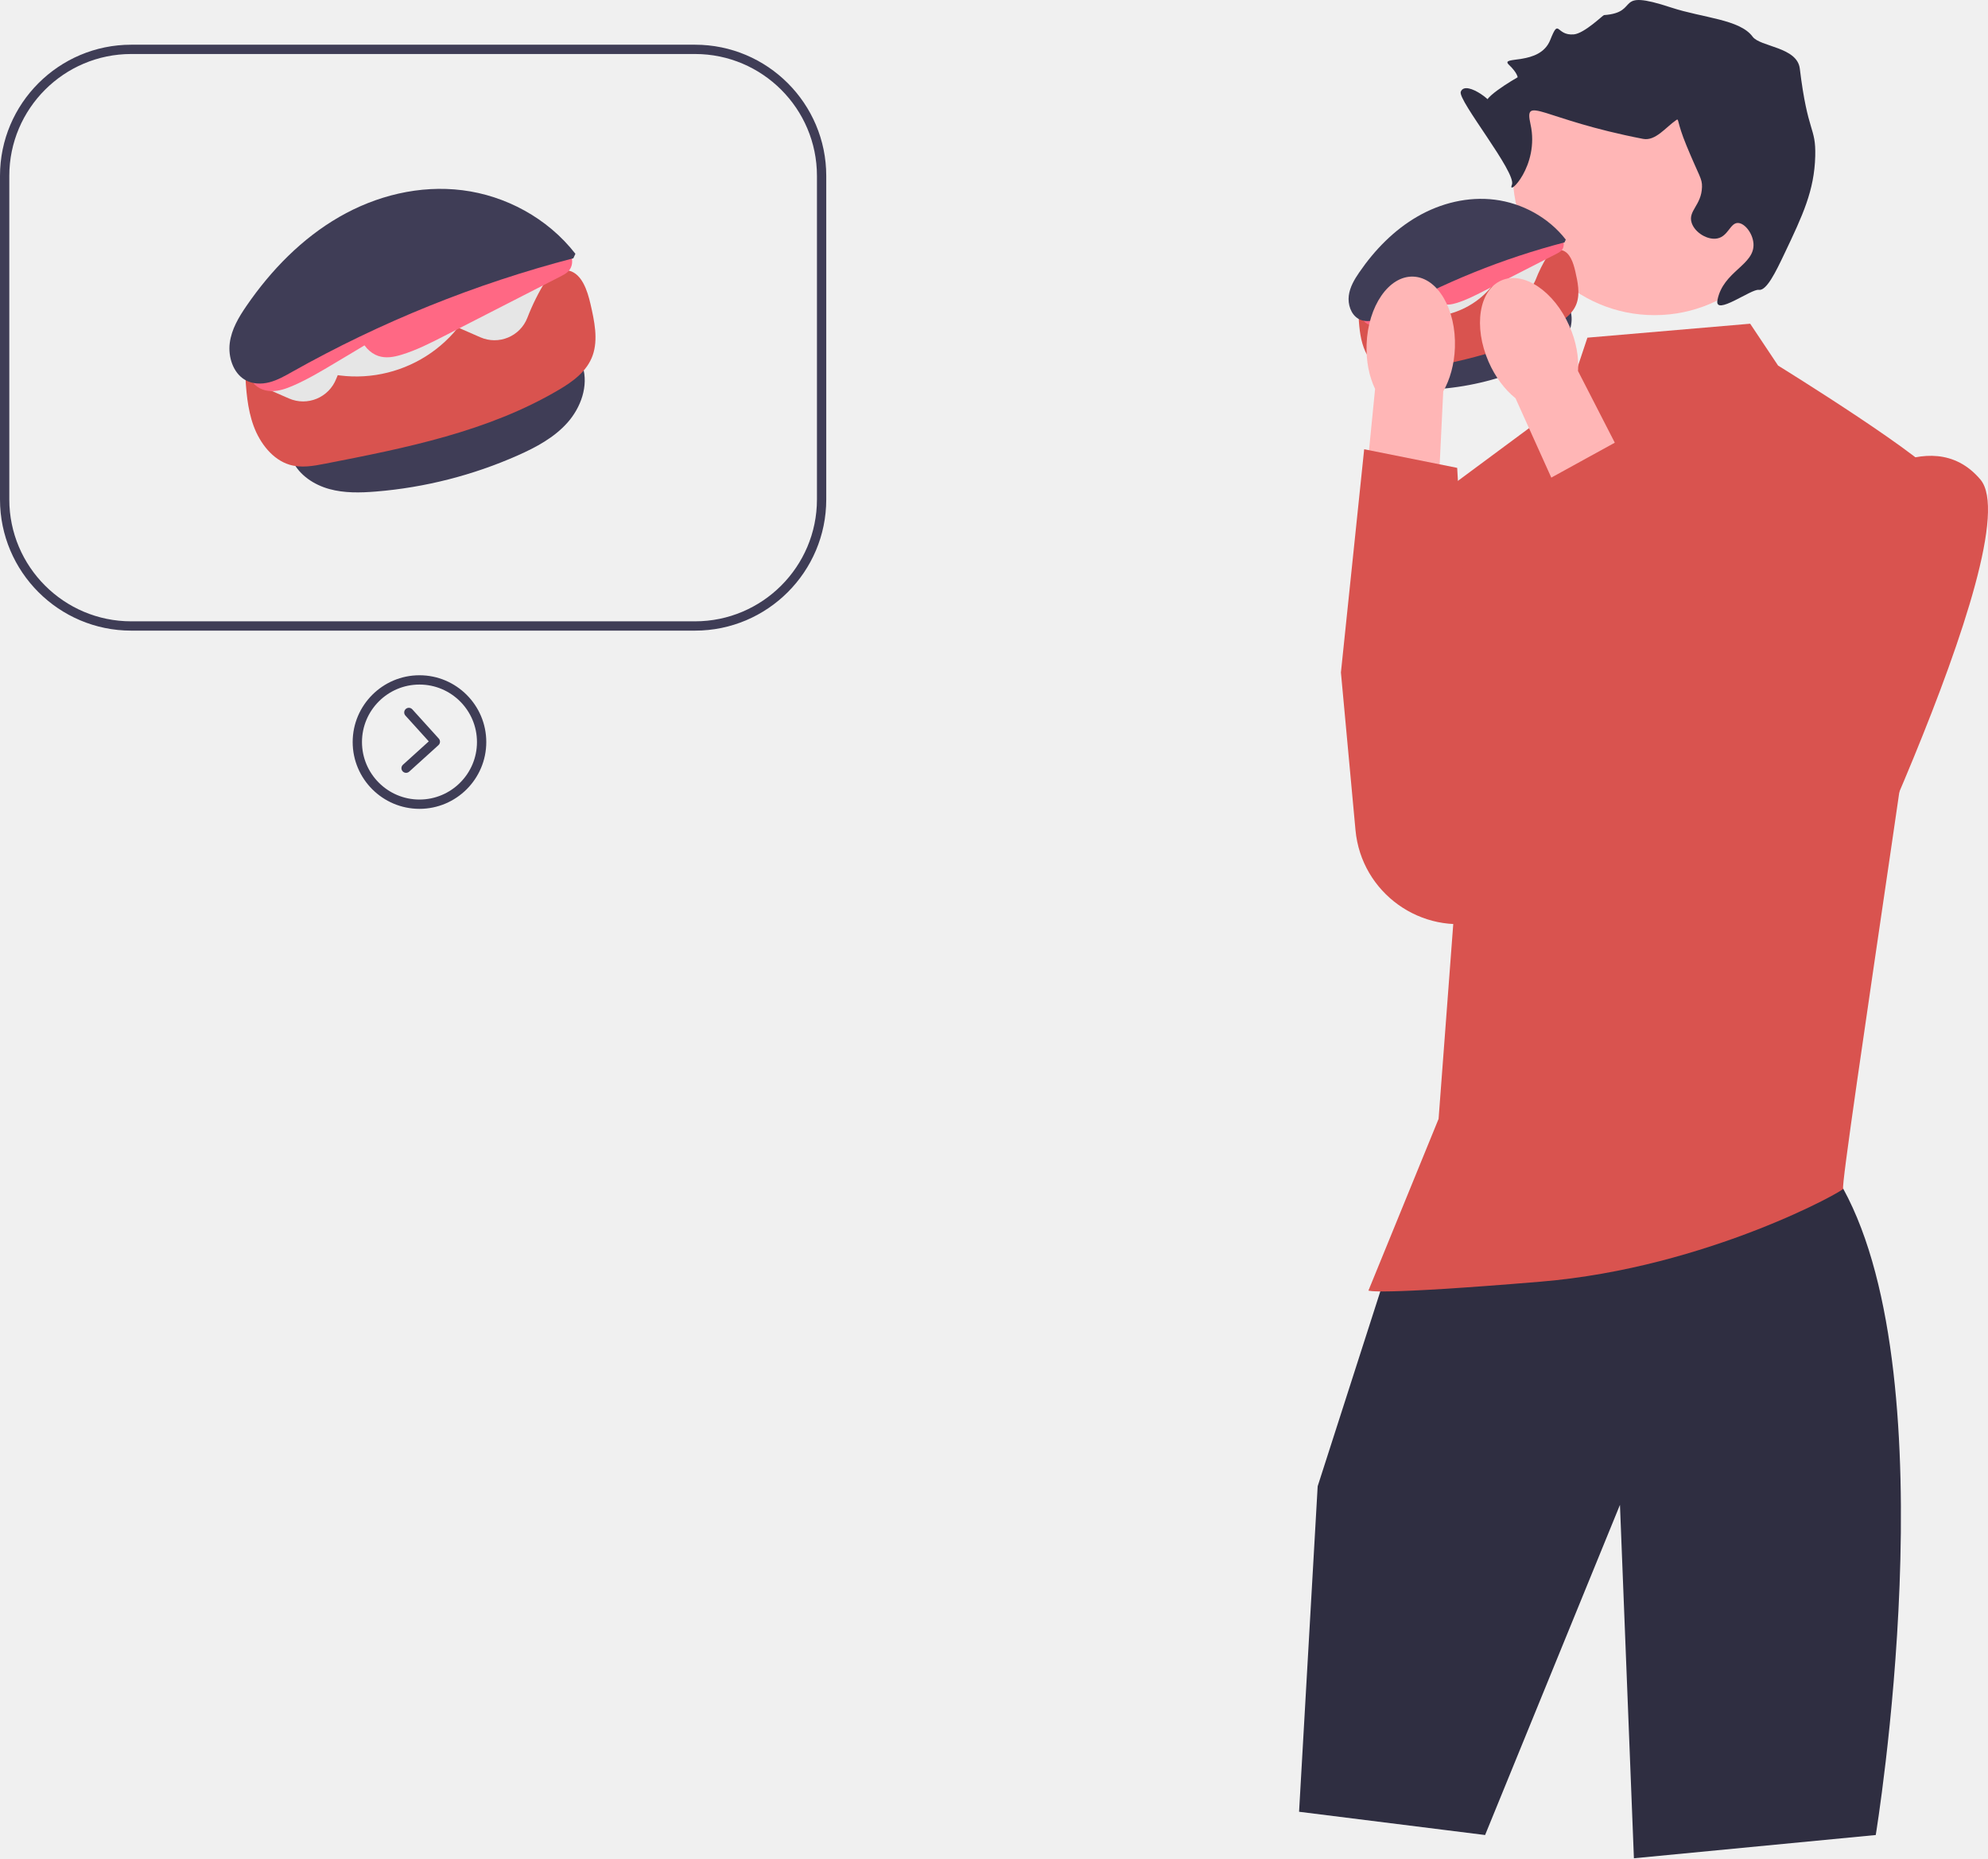
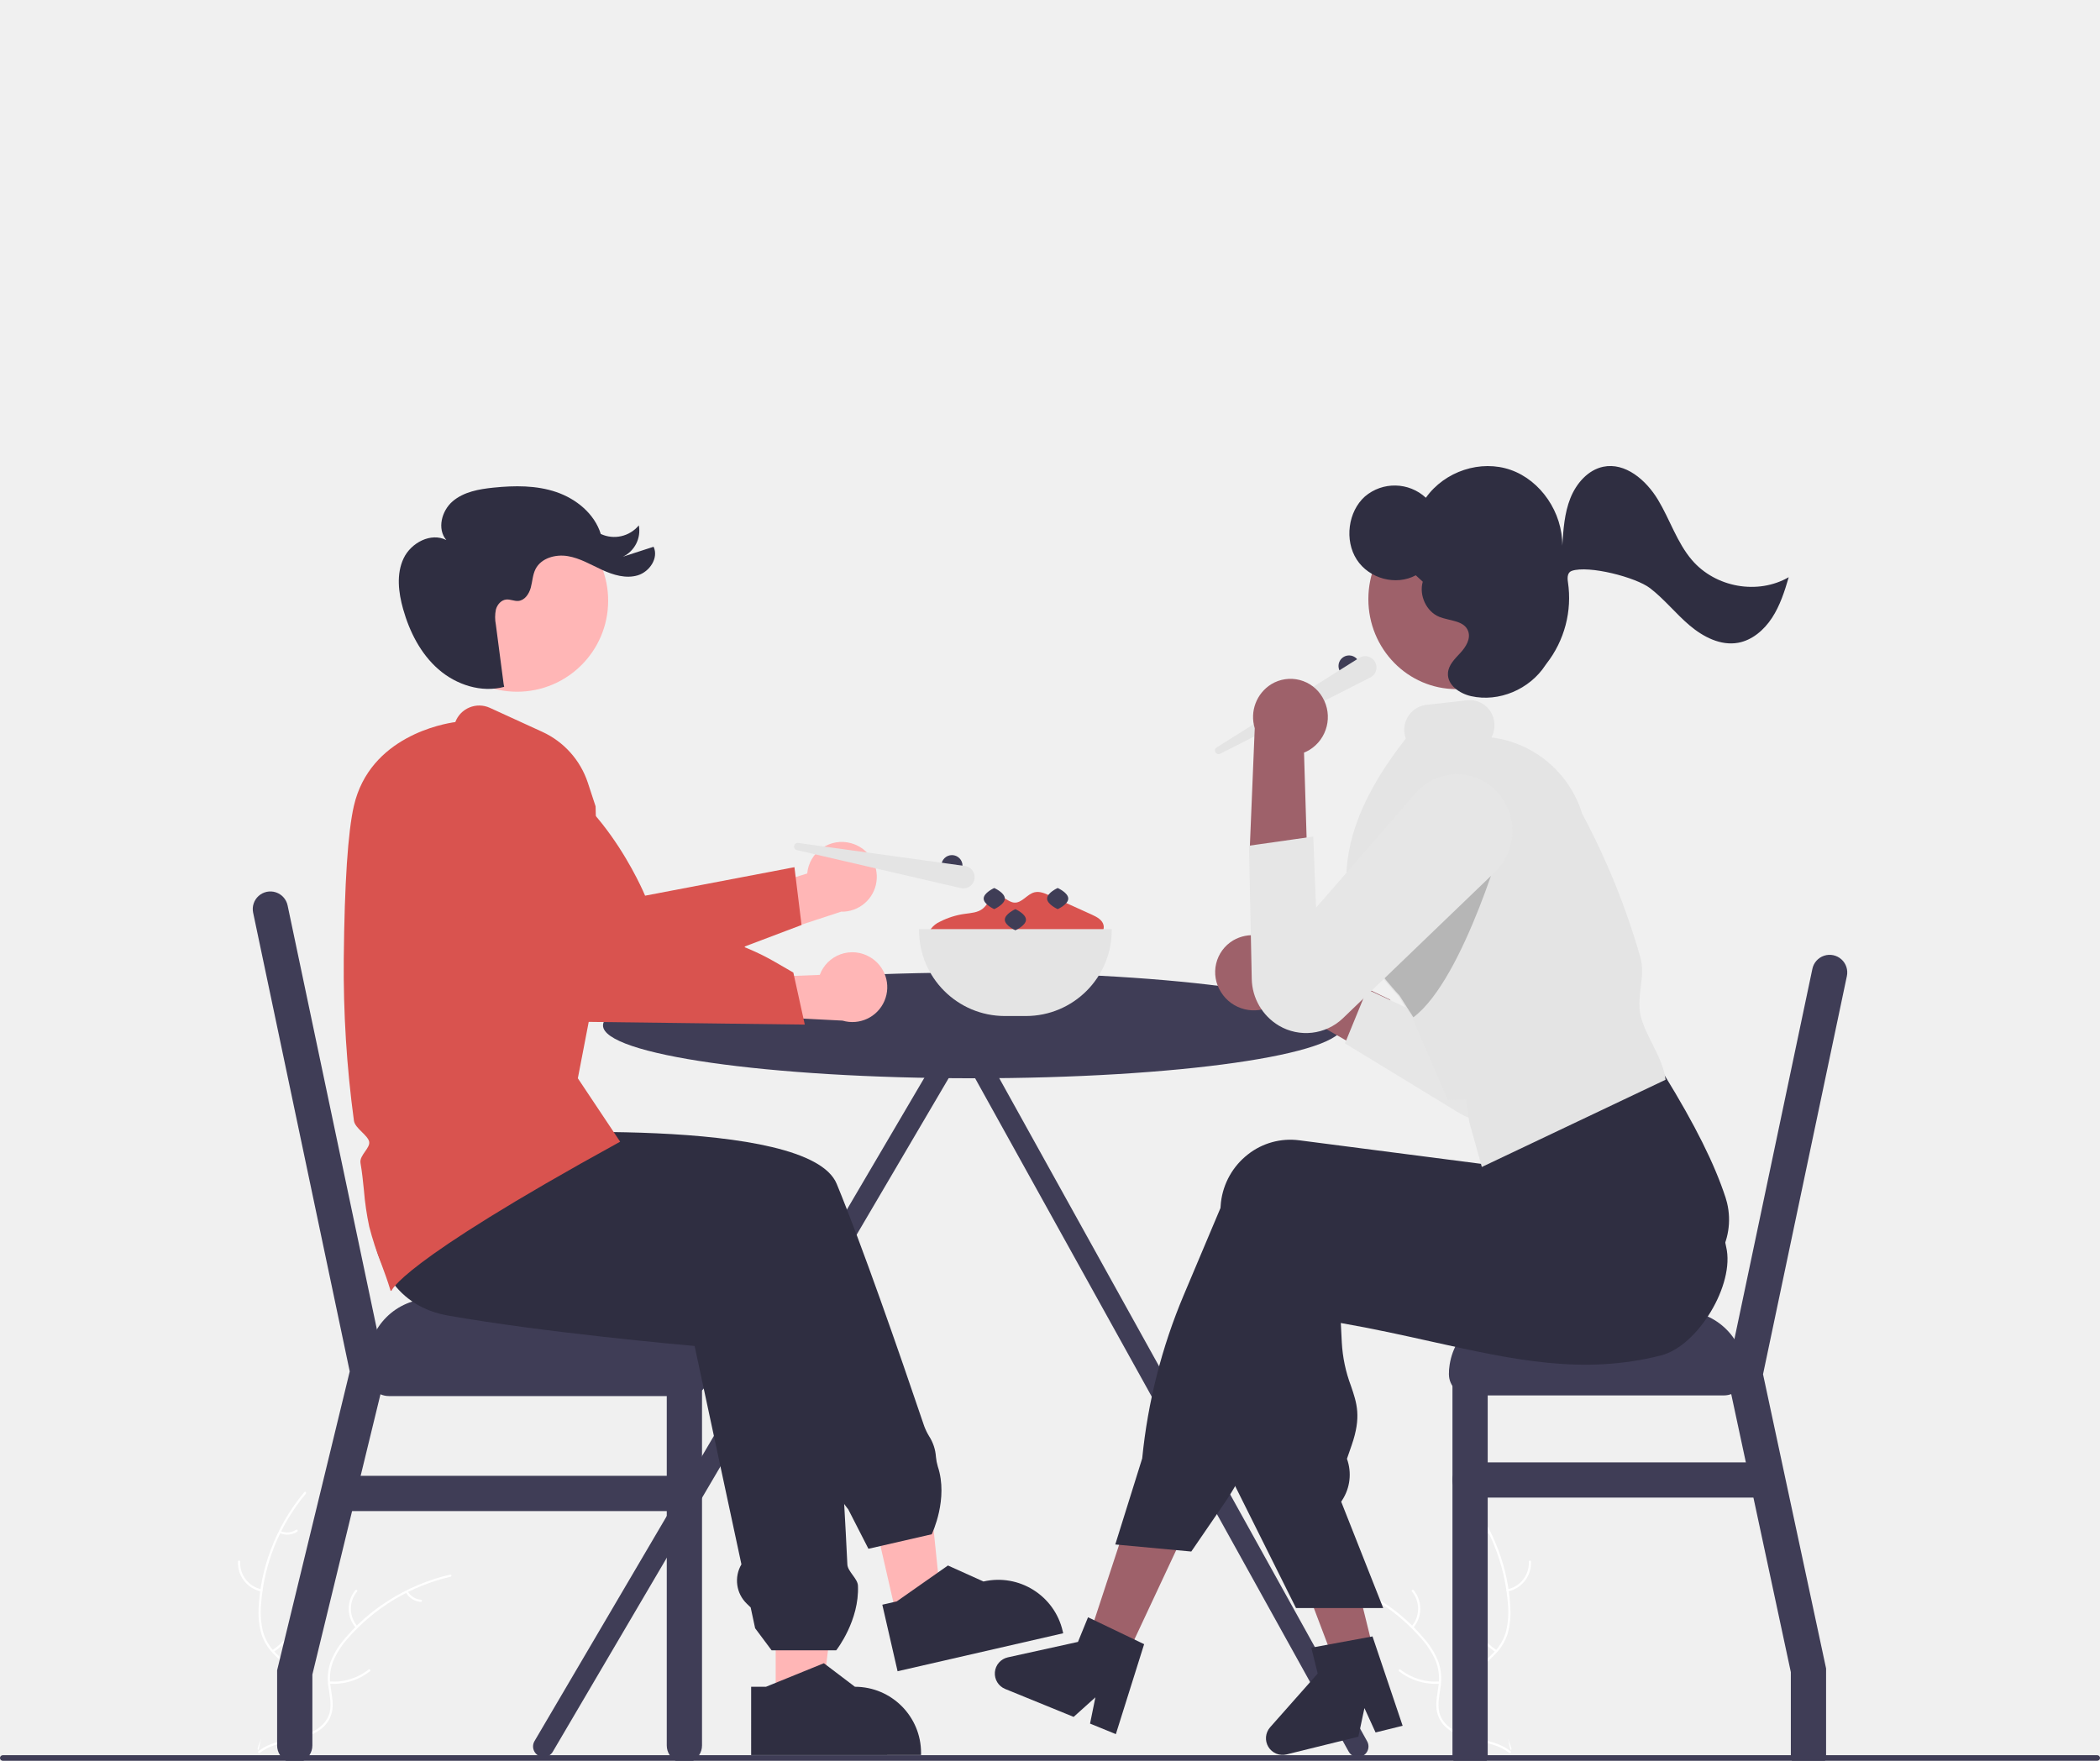
- <svg xmlns="http://www.w3.org/2000/svg" width="427.472" height="399.614" viewBox="0 0 427.472 399.614">
-   <path d="M149.456,135.614H28.211c-15.556,0-28.211-12.655-28.211-28.211V37.825C0,22.269,12.656,9.614,28.211,9.614h121.244c15.556,0,28.211,12.655,28.211,28.211V107.403c0,15.556-12.656,28.211-28.211,28.211ZM28.211,11.614C13.758,11.614,2,23.372,2,37.825V107.403c0,14.453,11.758,26.211,26.211,26.211h121.244c14.453,0,26.211-11.758,26.211-26.211V37.825c0-14.453-11.758-26.211-26.211-26.211H28.211Z" fill="#3f3d56" />
-   <g>
-     <path d="M90.198,173.939c-7.92,0-14.363-6.443-14.363-14.364,0-7.92,6.443-14.363,14.363-14.363,7.92,0,14.364,6.443,14.364,14.363,0,7.92-6.443,14.364-14.364,14.364Zm0-26.727c-6.817,0-12.363,5.546-12.363,12.363,0,6.817,5.546,12.364,12.363,12.364,6.817,0,12.364-5.546,12.364-12.364,0-6.817-5.546-12.363-12.364-12.363Z" fill="#3f3d56" />
-     <path d="M87.319,166.196c-.272,0-.544-.111-.741-.329-.371-.41-.34-1.042,.07-1.413l5.549-5.024-5.023-5.549c-.371-.409-.339-1.042,.07-1.412s1.042-.339,1.412,.07l5.694,6.29c.371,.409,.34,1.042-.07,1.412l-6.29,5.695c-.191,.173-.432,.259-.671,.259Z" fill="#3f3d56" />
-   </g>
-   <path d="M301.334,263.614l-18,56-4,70,40,5,29-71,3,76,52-5s16-97-7-139l-95,8Z" fill="#2f2e41" />
-   <path d="M341.334,72.614l35-3,6,9s34,21,35,25-22,152-21,152-29,17-65,20-37.083,1.917-37.083,1.917l15.083-36.917,3.5-46.5-3-88,27-20,4.5-13.5Z" fill="#d9534f" />
-   <g>
-     <circle cx="355.762" cy="37.289" r="30.482" fill="#ffb6b6" />
-     <path d="M378.149,62.335c1.679,.286,3.65-3.783,5.534-7.747,3.943-8.297,6.45-13.572,6.64-21.028,.163-6.355-1.603-4.687-3.32-18.814-.566-4.66-8.527-4.651-10.147-6.863-2.737-3.738-10.713-4.023-17.522-6.268-12.754-4.205-6.346,1.071-14.446,1.634-.205,.014-4.22,3.941-6.463,4.144-3.929,.356-3.091-3.778-5.091,1.222-2.258,5.646-10.997,3.295-8.873,5.319,1.803,1.719,1.873,2.681,1.873,2.681,0,0-9.601,5.477-6,6,2.141,.311-5.142-5.744-6.232-2.882-.695,1.825,12.055,17.415,11,20-1.104,2.704,6-4,4-13-1.431-6.441,2.232-1.118,24.202,3.132,2.673,.517,4.87-2.502,7.138-4.051,.625-.427,.035,.254,2.213,5.534,2.748,6.659,3.368,7.02,3.32,8.854-.104,3.97-3.085,5.139-2.213,7.747,.706,2.112,3.464,3.747,5.534,3.32,2.336-.482,2.736-3.372,4.427-3.32,1.448,.044,3.167,2.225,3.32,4.427,.323,4.638-6.544,5.914-7.747,12.174-.679,3.533,7.311-2.477,8.854-2.213Z" fill="#2f2e41" />
-   </g>
-   <g>
-     <path d="M298.524,79.534c.94,1.907,2.878,3.181,4.927,3.75s4.217,.514,6.336,.34c6.578-.54,13.064-2.193,19.098-4.867,2.485-1.102,4.953-2.42,6.751-4.458s2.827-4.933,2.043-7.535c-12.85,5.082-26.046,9.291-39.466,12.589" fill="#3f3d56" />
-     <path d="M292.088,67.389c.142,2.49,.295,5.03,1.16,7.388s2.584,4.544,4.838,5.225c1.586,.479,3.232,.173,4.812-.135,10.899-2.125,21.998-4.325,31.576-9.99,1.866-1.104,3.767-2.465,4.536-4.617,.769-2.155,.243-4.641-.289-6.956-.424-1.841-1.152-4.029-2.859-4.492-.989-.268-1.974,.17-2.878,.592-12.972,6.056-26.619,10.592-40.638,13.509" fill="#d9534f" />
-     <path d="M319.855,61.051l3.994,1.748c2.485,1.087,5.377-.113,6.355-2.642,.679-1.755,1.521-3.447,2.515-5.045-4.053,2.538-8.436,4.547-13.004,5.96" fill="#e6e6e6" />
-     <path d="M294.184,69.383l3.827,1.674c2.498,1.093,5.397-.117,6.39-2.657,.66-1.689,1.475-3.318,2.433-4.859-3.985,2.496-8.296,4.472-12.788,5.861" fill="#e6e6e6" />
-     <path d="M300.025,66.611h0c8.454,3.699,18.328,.25,22.645-7.907,.624-1.179,1.289-2.336,1.993-3.469-7.762,4.861-16.157,8.709-24.906,11.416" fill="#e6e6e6" />
-     <path d="M293.828,65.971c-.979,.369-1.332,1.716-.85,2.644s1.57,1.423,2.616,1.451,2.061-.334,3.02-.752c1.937-.845,3.757-1.932,5.572-3.016l14.808-8.847c.529-.316,1.105-.693,1.252-1.291,.212-.862-.654-1.687-1.538-1.771s-1.728,.34-2.506,.768c-5.104,2.806-9.872,6.269-15.262,8.478-2.36,.967-4.823,1.684-7.333,2.136" fill="#ff6884" />
-     <path d="M308.611,58.948c-1.022,.225-1.494,2.034-1.084,3.502s1.469,2.504,2.526,2.864,2.115,.154,3.121-.148c2.032-.61,3.967-1.6,5.895-2.588l15.74-8.061c.563-.288,1.177-.648,1.377-1.454,.288-1.161-.52-2.6-1.407-2.99s-1.778-.044-2.602,.327c-5.405,2.432-10.524,5.903-16.168,7.397-2.471,.654-5.025,.922-7.604,.798" fill="#ff6884" />
-     <path d="M336.408,52.13c-13.235,3.45-26.007,8.609-37.95,15.331-.986,.555-1.979,1.126-3.072,1.411s-2.316,.258-3.327-.34c-1.59-.941-2.273-3.098-2.033-4.961s1.216-3.489,2.245-4.99c3.338-4.87,7.522-9.137,12.526-12.023,5.004-2.886,10.857-4.339,16.647-3.611s11.477,3.737,15.241,8.581" fill="#3f3d56" />
-   </g>
-   <g>
-     <path d="M62.941,99.186c1.498,3.038,4.584,5.066,7.848,5.972s6.717,.819,10.093,.542c10.478-.86,20.809-3.493,30.421-7.753,3.959-1.755,7.889-3.854,10.753-7.101,2.865-3.247,4.503-7.857,3.254-12.003-20.469,8.095-41.487,14.8-62.863,20.053" fill="#3f3d56" />
-     <path d="M52.69,79.842c.226,3.965,.469,8.012,1.848,11.768s4.116,7.239,7.706,8.322c2.526,.762,5.148,.276,7.665-.215,17.36-3.385,35.04-6.889,50.296-15.913,2.973-1.758,6.001-3.926,7.225-7.354,1.225-3.432,.388-7.392-.461-11.079-.675-2.932-1.835-6.418-4.554-7.155-1.575-.427-3.144,.27-4.584,.942-20.663,9.646-42.4,16.872-64.73,21.518" fill="#d9534f" />
-     <path d="M96.919,69.746l6.362,2.784c3.958,1.732,8.565-.18,10.123-4.209,1.081-2.796,2.423-5.491,4.006-8.036-6.455,4.043-13.438,7.243-20.714,9.494" fill="#e6e6e6" />
-     <path d="M56.027,83.017l6.096,2.667c3.979,1.741,8.597-.186,10.178-4.232,1.052-2.691,2.35-5.286,3.876-7.739-6.348,3.976-13.214,7.123-20.369,9.336" fill="#e6e6e6" />
-     <path d="M65.331,78.602h0c13.466,5.892,29.194,.398,36.069-12.594,.994-1.878,2.053-3.721,3.175-5.526-12.363,7.743-25.736,13.873-39.672,18.183" fill="#e6e6e6" />
-     <path d="M55.461,77.584c-1.56,.587-2.122,2.733-1.354,4.212s2.501,2.266,4.167,2.312,3.283-.532,4.811-1.199c3.086-1.346,5.985-3.077,8.875-4.804l23.588-14.092c.843-.504,1.76-1.103,1.995-2.057,.338-1.373-1.042-2.687-2.45-2.821s-2.753,.542-3.992,1.223c-8.131,4.47-15.725,9.986-24.311,13.504-3.759,1.54-7.682,2.683-11.68,3.402" fill="#ff6884" />
-     <path d="M79.009,66.396c-1.628,.359-2.38,3.24-1.727,5.578s2.34,3.988,4.023,4.562,3.369,.246,4.972-.235c3.237-.972,6.319-2.549,9.391-4.122l25.071-12.84c.896-.459,1.875-1.032,2.193-2.316,.459-1.85-.828-4.141-2.241-4.762s-2.833-.07-4.144,.521c-8.609,3.874-16.764,9.402-25.753,11.783-3.936,1.042-8.003,1.469-12.112,1.27" fill="#ff6884" />
-     <path d="M123.285,55.537c-21.082,5.495-41.426,13.714-60.449,24.419-1.571,.884-3.153,1.793-4.893,2.248s-3.689,.411-5.299-.542c-2.532-1.498-3.62-4.934-3.239-7.902,.381-2.968,1.937-5.558,3.576-7.948,5.317-7.757,11.982-14.554,19.952-19.151s17.294-6.912,26.517-5.751,18.281,5.953,24.277,13.668" fill="#3f3d56" />
-   </g>
-   <g>
-     <path d="M337.505,70.201c1.442,3.309,2.018,6.67,1.806,9.579l15.733,30.656-14.807,7.06-14.365-31.858c-2.275-1.824-4.346-4.534-5.788-7.843-3.295-7.56-2.067-15.388,2.744-17.485,4.811-2.097,11.382,2.331,14.677,9.891v0Z" fill="#ffb6b6" />
-     <path d="M396.834,106.114s18-16,29-3-37,110-37,110l-25-6-31-104,20-11,20,53,24-39Z" fill="#d9534f" />
-   </g>
-   <path d="M293.852,74.065c-.13,3.608,.566,6.945,1.829,9.574l-3.406,34.289,16.363,1.144,1.694-34.906c1.449-2.531,2.383-5.811,2.512-9.418,.296-8.242-3.715-15.075-8.96-15.264-5.245-.189-9.736,6.34-10.033,14.581v0Z" fill="#ffb6b6" />
-   <path d="M318.833,198.114h0l-5.5-97.5-20-4-5,48,3.134,33.899c1.248,13.505,14.178,22.766,27.366,19.601Z" fill="#d9534f" />
+ <svg xmlns="http://www.w3.org/2000/svg" data-name="Layer 1" width="893.68" height="749.53" viewBox="0 0 893.68 749.53">
+   <path d="M734.918,816.384,567.506,514.546a4.503,4.503,0,0,0-2.234-3.608,4.451,4.451,0,0,0-2.418-.584c-.027-.002-.054-0-.082-.002-.027.002-.055-0-.082.002a4.442,4.442,0,0,0-4.633,4.048L380.625,816.384a4.5,4.5,0,1,0,7.794,4.5L562.652,524.348,727.125,820.884a4.5,4.5,0,1,0,7.794-4.5Z" transform="translate(-153.1599 -75.23499)" fill="#3f3d56" />
+   <polygon points="381.871 689.362 400.794 685.02 393.053 609.967 365.125 616.374 381.871 689.362" fill="#ffb6b6" />
+   <path d="M549.661,728.34l-26.929,6.178-8.61-16.827-.488-.597a26.776,26.776,0,0,1-6.015-16.579L485.236,641.308l-1.83-.87a11.022,11.022,0,0,1-4.523-15.936l-2.37-6.268-66.862.123-.067-.019-82.106-23.032,8.621-51.391L359.196,558.444c7.611-.494,137.98-8.498,150.024,20.718,10.725,26.018,26.18,70.467,37.257,103.174a25.533,25.533,0,0,0,2.051,4.225,18.443,18.443,0,0,1,2.937,8.865,21.594,21.594,0,0,0,.783,4.056c4.604,13.762-2.41,28.494-2.481,28.642Z" transform="translate(-153.1599 -75.23499)" fill="#2f2e41" />
+   <path d="M528.638,758.322l6.152-1.412,21.779-15.278,15.114,6.814.002-0a28.146,28.146,0,0,1,33.725,21.139l.204.891-70.478,16.17Z" transform="translate(-153.1599 -75.23499)" fill="#2f2e41" />
+   <path d="M249.245,760.007c1.924-20.941,14.19-41.907,33.864-49.334a96.89,96.89,0,0,0,2.14,66.487c3.322,8.17,7.868,16.911,5.26,25.336-1.622,5.242-5.871,9.35-10.683,11.988-4.812,2.638-10.204,3.994-15.528,5.325l-1.027.907C254.144,801.771,247.321,780.948,249.245,760.007Z" transform="translate(-153.1599 -75.23499)" fill="#f0f0f0" />
+   <path d="M283.319,711.061a82.814,82.814,0,0,0-19.081,47.245,35.663,35.663,0,0,0,.764,11.148,20.454,20.454,0,0,0,5.389,9.319c2.373,2.444,5.083,4.67,6.82,7.648a12.524,12.524,0,0,1,.94,10.199c-1.314,4.199-4.059,7.675-6.861,10.981-3.111,3.671-6.401,7.434-7.621,12.208-.148.578-1.036.315-.889-.262,2.121-8.305,9.959-13.235,13.53-20.768,1.666-3.515,2.283-7.554.5-11.15-1.56-3.145-4.352-5.443-6.776-7.897a21.826,21.826,0,0,1-5.609-8.915,32.969,32.969,0,0,1-1.19-11.077,80.345,80.345,0,0,1,5.081-24.592,84.283,84.283,0,0,1,14.368-24.761c.382-.456,1.015.222.635.675Z" transform="translate(-153.1599 -75.23499)" fill="#fff" />
+   <path d="M264.308,752.692a12.425,12.425,0,0,1-9.871-12.705.464.464,0,0,1,.927.017,11.505,11.505,0,0,0,9.206,11.8c.584.119.319,1.008-.262.889Z" transform="translate(-153.1599 -75.23499)" fill="#fff" />
+   <path d="M269.025,777.692a23.948,23.948,0,0,0,10.246-14.128c.15-.578,1.039-.315.889.262a24.909,24.909,0,0,1-10.692,14.68c-.504.321-.944-.495-.443-.814Z" transform="translate(-153.1599 -75.23499)" fill="#fff" />
+   <path d="M272.546,726.985a7.033,7.033,0,0,0,6.651-.552c.5-.327.94.489.443.814a7.881,7.881,0,0,1-7.356.627.479.479,0,0,1-.313-.576.466.466,0,0,1,.576-.313Z" transform="translate(-153.1599 -75.23499)" fill="#fff" />
+   <path d="M344.939,745.98c-.306.213-.612.427-.918.648a92.622,92.622,0,0,0-11.54,9.621c-.281.267-.562.542-.835.817A97.644,97.644,0,0,0,311.383,786.761a94.824,94.824,0,0,0-4.76,13.599c-1.711,6.418-3.056,13.512-6.681,18.833a16.267,16.267,0,0,1-1.216,1.604L264.458,821.898c-.079-.037-.158-.065-.238-.102l-1.366.107c.047-.244.101-.496.149-.74.027-.142.061-.284.088-.425.02-.095.041-.189.054-.276.007-.032.014-.063.021-.087.013-.086.034-.165.047-.244q.449-2.116.928-4.233c-0-.008-0-.008.007-.016a139.425,139.425,0,0,1,10.738-31.165c.147-.294.294-.596.457-.891a90.484,90.484,0,0,1,7.728-12.583,79.992,79.992,0,0,1,5.129-6.261,66.518,66.518,0,0,1,16.237-12.997c12.082-6.884,26.231-9.827,39.493-6.285C344.268,745.79,344.6,745.881,344.939,745.98Z" transform="translate(-153.1599 -75.23499)" fill="#f0f0f0" />
+   <path d="M344.876,746.418a82.814,82.814,0,0,0-43.679,26.235,35.663,35.663,0,0,0-6.102,9.361,20.454,20.454,0,0,0-1.308,10.685c.423,3.38,1.247,6.789.84,10.213a12.524,12.524,0,0,1-5.39,8.709c-3.577,2.561-7.862,3.684-12.09,4.637-4.694,1.058-9.587,2.082-13.434,5.159-.466.373-1.017-.372-.552-.745,6.694-5.353,15.92-4.572,23.306-8.436,3.447-1.803,6.371-4.656,7.112-8.602.648-3.45-.198-6.966-.656-10.385a21.826,21.826,0,0,1,.889-10.495,32.969,32.969,0,0,1,5.719-9.561A80.345,80.345,0,0,1,318.396,756.616,84.283,84.283,0,0,1,344.775,745.496c.58-.134.677.788.101.921Z" transform="translate(-153.1599 -75.23499)" fill="#fff" />
+   <path d="M304.632,768.211a12.425,12.425,0,0,1-.232-16.087c.381-.459,1.112.112.73.571a11.505,11.505,0,0,0,.246,14.964c.395.447-.352.996-.745.552Z" transform="translate(-153.1599 -75.23499)" fill="#fff" />
+   <path d="M293.347,791.012a23.948,23.948,0,0,0,16.687-5.112c.467-.371,1.019.374.552.745a24.909,24.909,0,0,1-17.375,5.284c-.596-.047-.456-.963.136-.917Z" transform="translate(-153.1599 -75.23499)" fill="#fff" />
+   <path d="M326.687,752.645a7.033,7.033,0,0,0,5.643,3.563c.596.039.456.956-.136.917a7.881,7.881,0,0,1-6.251-3.928.479.479,0,0,1,.096-.648.466.466,0,0,1,.648.096Z" transform="translate(-153.1599 -75.23499)" fill="#fff" />
+   <path d="M809.895,760.007c-1.924-20.941-14.19-41.907-33.864-49.334a96.89,96.89,0,0,1-2.14,66.487c-3.322,8.17-7.868,16.911-5.26,25.336,1.622,5.242,5.871,9.35,10.683,11.988,4.812,2.638,10.204,3.994,15.528,5.325l1.027.907C804.996,801.771,811.819,780.948,809.895,760.007Z" transform="translate(-153.1599 -75.23499)" fill="#f0f0f0" />
+   <path d="M775.821,711.061a82.814,82.814,0,0,1,19.081,47.245,35.663,35.663,0,0,1-.764,11.148,20.454,20.454,0,0,1-5.389,9.319c-2.373,2.444-5.083,4.67-6.82,7.648a12.524,12.524,0,0,0-.94,10.199c1.314,4.199,4.059,7.675,6.861,10.981,3.111,3.671,6.401,7.434,7.621,12.208.148.578,1.036.315.889-.262-2.121-8.305-9.959-13.235-13.53-20.768-1.666-3.515-2.283-7.554-.5-11.15,1.56-3.145,4.352-5.443,6.776-7.897a21.826,21.826,0,0,0,5.609-8.915,32.97,32.97,0,0,0,1.19-11.077,80.345,80.345,0,0,0-5.081-24.592,84.283,84.283,0,0,0-14.368-24.761c-.382-.456-1.015.222-.635.675Z" transform="translate(-153.1599 -75.23499)" fill="#fff" />
+   <path d="M794.832,752.692a12.425,12.425,0,0,0,9.871-12.705.464.464,0,0,0-.927.017,11.505,11.505,0,0,1-9.206,11.8c-.584.119-.319,1.008.262.889Z" transform="translate(-153.1599 -75.23499)" fill="#fff" />
+   <path d="M790.115,777.692a23.948,23.948,0,0,1-10.246-14.128c-.15-.578-1.039-.315-.889.262a24.909,24.909,0,0,0,10.692,14.68c.504.321.944-.495.443-.814Z" transform="translate(-153.1599 -75.23499)" fill="#fff" />
+   <path d="M786.594,726.985a7.033,7.033,0,0,1-6.651-.552c-.5-.327-.94.489-.443.814a7.881,7.881,0,0,0,7.356.627.479.479,0,0,0,.313-.576.466.466,0,0,0-.576-.313Z" transform="translate(-153.1599 -75.23499)" fill="#fff" />
+   <path d="M714.201,745.98c.306.213.612.427.918.648a92.622,92.622,0,0,1,11.54,9.621c.281.267.562.542.835.817A97.644,97.644,0,0,1,747.757,786.761a94.824,94.824,0,0,1,4.76,13.599c1.711,6.418,3.056,13.512,6.681,18.833a16.268,16.268,0,0,0,1.216,1.604l34.268,1.101c.079-.037.158-.065.238-.102l1.366.107c-.047-.244-.101-.496-.149-.74-.027-.142-.061-.284-.088-.425-.02-.095-.041-.189-.054-.276-.007-.032-.014-.063-.021-.087-.013-.086-.034-.165-.047-.244q-.449-2.116-.928-4.233c0-.008 0-.008-.007-.016a139.425,139.425,0,0,0-10.738-31.165c-.147-.294-.294-.596-.457-.891a90.484,90.484,0,0,0-7.728-12.583,79.992,79.992,0,0,0-5.129-6.261,66.519,66.519,0,0,0-16.237-12.997c-12.082-6.884-26.231-9.827-39.493-6.285C714.872,745.79,714.54,745.881,714.201,745.98Z" transform="translate(-153.1599 -75.23499)" fill="#f0f0f0" />
+   <path d="M714.264,746.418a82.814,82.814,0,0,1,43.679,26.235,35.663,35.663,0,0,1,6.102,9.361A20.454,20.454,0,0,1,765.353,792.698c-.423,3.38-1.247,6.789-.84,10.213a12.524,12.524,0,0,0,5.39,8.709c3.577,2.561,7.862,3.684,12.09,4.637,4.694,1.058,9.587,2.082,13.434,5.159.466.373,1.017-.372.552-.745-6.694-5.353-15.92-4.572-23.306-8.436-3.447-1.803-6.371-4.656-7.112-8.602-.648-3.45.198-6.966.656-10.385a21.826,21.826,0,0,0-.889-10.495,32.969,32.969,0,0,0-5.719-9.561A80.345,80.345,0,0,0,740.744,756.616,84.283,84.283,0,0,0,714.365,745.496c-.58-.134-.677.788-.101.921Z" transform="translate(-153.1599 -75.23499)" fill="#fff" />
+   <path d="M754.508,768.211a12.425,12.425,0,0,0,.232-16.087c-.381-.459-1.112.112-.73.571a11.505,11.505,0,0,1-.246,14.964c-.395.447.352.996.745.552Z" transform="translate(-153.1599 -75.23499)" fill="#fff" />
+   <path d="M765.793,791.012a23.948,23.948,0,0,1-16.687-5.112c-.467-.371-1.019.374-.552.745a24.909,24.909,0,0,0,17.375,5.284c.596-.047.456-.963-.136-.917Z" transform="translate(-153.1599 -75.23499)" fill="#fff" />
+   <path d="M732.453,752.645a7.033,7.033,0,0,1-5.643,3.563c-.596.039-.456.956.136.917a7.881,7.881,0,0,0,6.251-3.928.479.479,0,0,0-.096-.648.466.466,0,0,0-.648.096Z" transform="translate(-153.1599 -75.23499)" fill="#fff" />
+   <path d="M1046.84,823.575a1.193,1.193,0,0,1-1.19,1.19H154.35a1.19,1.19,0,1,1,0-2.38h891.3A1.193,1.193,0,0,1,1046.84,823.575Z" transform="translate(-153.1599 -75.23499)" fill="#3f3d56" />
+   <circle cx="574.112" cy="283.5" r="4.5" fill="#3f3d56" />
+   <path d="M670.923,393.397l60.667-38.114a4.796,4.796,0,1,1,4.725,8.336l-63.869,32.465a1.546,1.546,0,0,1-1.523-2.687Z" transform="translate(-153.1599 -75.23499)" fill="#e4e4e4" />
+   <path d="M549.212,475.467a4.202,4.202,0,0,1,.069-4.79,9.891,9.891,0,0,1,3.966-3.145,33.101,33.101,0,0,1,10.349-3.27c2.74-.389,5.731-.513,7.857-2.286,2.112-1.761,3.289-5.054,6.025-5.329,2.645-.266,4.679,2.629,7.331,2.809,3.269.222,5.41-3.605,8.591-4.39,2.13-.525,4.319.402,6.317,1.308l11.987,5.438,6.144,2.787c2.146.974,4.566,2.285,4.972,4.606.557,3.19-2.991,5.441-6.024,6.573a96.97,96.97,0,0,1-67.125.008" transform="translate(-153.1599 -75.23499)" fill="#d9534f" />
+   <ellipse cx="414.112" cy="436.5" rx="157.5" ry="22.5" fill="#3f3d56" />
+   <rect x="616.612" y="576" width="126" height="18" rx="9" fill="#3f3d56" />
+   <path d="M939.111,490.775l-35.67,169.45,9.29,43.37,17.54,81.85v36.79a.776.776,0,0,1-.01.15,6.935,6.935,0,0,1-.44,2.38H915.722a6.935,6.935,0,0,1-.44-2.38.775.775,0,0,1-.01-.15v-35.21l-15.92-74.29-3.22-15-6.23-29.07-1.8-8.42v-.01l1.78-8.44,1.37-6.51,33.18-157.59a7.5,7.5,0,1,1,14.68,3.08Z" transform="translate(-153.1599 -75.23499)" fill="#3f3d56" />
+   <path d="M786.272,660.235v162a.776.776,0,0,1-.01.15,6.935,6.935,0,0,1-.44,2.38H771.722a6.935,6.935,0,0,1-.44-2.38.775.775,0,0,1-.01-.15v-162a7.5,7.5,0,0,1,15,0Z" transform="translate(-153.1599 -75.23499)" fill="#3f3d56" />
+   <path d="M643.612,558h72a27,27,0,0,1,27,27v0a0,0,0,0,1,0,0h-126a0,0,0,0,1,0,0v0A27,27,0,0,1,643.612,558Z" fill="#3f3d56" />
+   <path d="M904.772,712.735h-126a7.5,7.5,0,0,1,0-15h126a7.5,7.5,0,0,1,0,15Z" transform="translate(-153.1599 -75.23499)" fill="#3f3d56" />
+   <rect x="309.681" y="648.78" width="145.091" height="20.727" rx="9" transform="translate(611.2922 1243.053) rotate(-180)" fill="#3f3d56" />
+   <path d="M317.372,659.265l-2.3,9.48-8.44,34.72-3.64,15-16.9,69.58v30.19a7.392,7.392,0,0,1-1.26,4.15,7.241,7.241,0,0,1-2.57,2.38h-7.34a7.242,7.242,0,0,1-2.57-2.38,7.393,7.393,0,0,1-1.26-4.15v-31.99l18.78-77.3L301.992,659.025l-41.1-195.25a7.495,7.495,0,1,1,14.67-3.08l37.99,180.43,1.75,8.32,2.04,9.7Z" transform="translate(-153.1599 -75.23499)" fill="#3f3d56" />
+   <path d="M451.912,659.145v159.09a7.389,7.389,0,0,1-1.26,4.15,7.242,7.242,0,0,1-2.57,2.38h-7.35a7.299,7.299,0,0,1-2.56-2.38,7.392,7.392,0,0,1-1.26-4.15V659.145a7.5,7.5,0,1,1,15,0Z" transform="translate(-153.1599 -75.23499)" fill="#3f3d56" />
+   <path d="M309.681,628.053H454.772a0,0,0,0,1,0,0v4.091a27,27,0,0,1-27,27h-91.091a27,27,0,0,1-27-27v-4.091A0,0,0,0,1,309.681,628.053Z" transform="translate(611.2922 1211.962) rotate(-180)" fill="#3f3d56" />
+   <path d="M444.408,718.462H299.317a7.5,7.5,0,0,1,0-15H444.408a7.5,7.5,0,0,1,0,15Z" transform="translate(-153.1599 -75.23499)" fill="#3f3d56" />
+   <polygon points="477.713 708.651 461.95 701.112 483.603 635.223 506.869 646.349 477.713 708.651" fill="#9e616a" />
+   <polygon points="584.542 702.683 567.592 706.865 543.033 642.018 568.051 635.845 584.542 702.683" fill="#9e616a" />
+   <path d="M672.735,497.502a16.433,16.433,0,0,0,22.262,5.585,15.742,15.742,0,0,0,2.112-1.531l49.836,28.6L744.781,500.798l-46.994-22.658a16.372,16.372,0,0,0-19.86-2.587A15.755,15.755,0,0,0,672.735,497.502Z" transform="translate(-153.1599 -75.23499)" fill="#9e616a" />
+   <path d="M725.519,519.387l8.81,5.369,39.564,24.126a23.328,23.328,0,0,0,32.162-7.423,22.825,22.825,0,0,0,2.909-16.113L791.38,437.492a24.377,24.377,0,0,0-32-18.499,23.209,23.209,0,0,0-14.644,28.195l18.387,62.347-28.185-13.141Z" transform="translate(-153.1599 -75.23499)" fill="#e6e6e6" />
+   <path d="M704.691,759.745l-27.124-54.399.003-.125,2.678-99.776c.033-.887.105-1.779.213-2.656A30.352,30.352,0,0,1,692.01,582.364a29.165,29.165,0,0,1,21.754-5.949l77.56,10.037,2.69-10.999.501-.183,74.314-27.235.428.697c9.733,15.836,16.537,47.47,18.39,56.788l.027.134c.039.196.062.315.071.35,3.826,15.901-11.982,42.241-27.729,46.2-33.17,8.455-62.836,1.86-97.186-5.778-12.317-2.74-25.047-5.571-39.069-8.019l.417,8.252a61.84,61.84,0,0,0,3.912,18.562c2.5,7.322,4.475,13.106.299,25.165l-2.02,5.833a19.884,19.884,0,0,1-2.045,17.629l-.406.621L741.805,759.735Z" transform="translate(-153.1599 -75.23499)" fill="#2f2e41" />
+   <path d="M660.125,735.688l-32.345-3.006,11.459-36.647a239.265,239.265,0,0,1,17.674-69.517l15.63-37.042c.036-.824.105-1.654.206-2.467a30.347,30.347,0,0,1,11.548-20.425,29.181,29.181,0,0,1,21.753-5.949l77.446,10.022,3.373-28.311,74.334-9.947.34.554c12.993,21.14,21.242,37.69,25.959,52.083.237.734.447,1.483.627,2.229,3.852,16.008-5.763,32.238-21.434,36.179-39.935,10.182-87.957,9.899-151.096-.894L685.044,695.27a111.676,111.676,0,0,1-10.793,19.796Z" transform="translate(-153.1599 -75.23499)" fill="#2f2e41" />
+   <ellipse cx="619.789" cy="255.037" rx="37.467" ry="38.302" fill="#9e616a" />
+   <path d="M783.768,571.994l-5.376-19.259-1.322-9.5-7.727.258-15.165-35.003-5.89-9.23q-1.802-1.897-3.265-3.648a82.226,82.226,0,0,1-14.555-23.438,61.581,61.581,0,0,1-4.261-19.301c-1.099-19.558,7.145-40.25,25.206-63.254a10.854,10.854,0,0,1-.588-2.522,10.671,10.671,0,0,1,9.278-11.814l17.419-1.956a10.281,10.281,0,0,1,7.623,2.223,10.688,10.688,0,0,1,3.948,7.255,10.928,10.928,0,0,1-1.232,6.319,46.52,46.52,0,0,1,38.61,32.489A308.947,308.947,0,0,1,851.252,482.818c1.193,4.158.662,8.442.148,12.585-.474,3.827-.965,7.785-.14,11.729.839,4.012,2.857,8.036,4.994,12.297,2.448,4.88,4.978,9.926,5.662,15.069l.048.361Z" transform="translate(-153.1599 -75.23499)" fill="#e4e4e4" />
+   <path d="M730.931,471.984a81.957,81.957,0,0,0,14.476,23.306c1.045,1.248,2.148,2.473,3.303,3.701l5.927,9.3c21.848-16.377,39.55-80.858,39.55-80.858l-24.651-4.795Z" transform="translate(-153.1599 -75.23499)" opacity="0.2" style="isolation:isolate" />
+   <path d="M716.007,372.152a16.471,16.471,0,0,1-5.562,22.29,15.804,15.804,0,0,1-2.345,1.15l1.745,57.435-24.872-15.657,2.156-52.141a16.425,16.425,0,0,1,7.075-18.763A15.719,15.719,0,0,1,716.007,372.152Z" transform="translate(-153.1599 -75.23499)" fill="#9e616a" />
+   <path d="M712.031,431.347l-27.352,3.889,1.176,56.642a23.699,23.699,0,0,0,11.586,19.972h0a22.708,22.708,0,0,0,27.125-3.08l64.575-62.112a24.484,24.484,0,0,0,1.804-33.62h0a23.22,23.22,0,0,0-33.268-2.278,23.822,23.822,0,0,0-1.818,1.811l-42.639,49.052Z" transform="translate(-153.1599 -75.23499)" fill="#e6e6e6" />
+   <polygon points="330.104 725.568 349.518 725.567 358.754 650.683 330.101 650.684 330.104 725.568" fill="#ffb6b6" />
+   <circle cx="220.061" cy="255.703" r="38.748" fill="#ffb6b6" />
+   <path d="M509.014,777.735H481.522l-7.009-9.395-1.897-8.852-1.633-1.58a13.628,13.628,0,0,1-2.298-16.76l-19.925-92.961c-5.218-.459-64.069-5.721-104.978-12.961-10.47-1.853-18.644-6.942-24.296-15.126-13.888-20.111-7.939-52.651-7.877-52.977l.069-.363.367-.042,95.555-10.725.129.061c3.171,1.502,77.801,36.932,89.997,49.127,5.507,5.507,17.794,38.228,20.545,73.014.493,6.231-1.281,12.578-2.995,18.716-1.605,5.743-3.263,11.681-2.936,17.294.506,8.662.985,17.748,1.425,27.005.07,1.475,1.182,3.002,2.256,4.478,1.123,1.542,2.183,2.999,2.251,4.524.653,14.784-9.009,27.208-9.107,27.332Z" transform="translate(-153.1599 -75.23499)" fill="#2f2e41" />
+   <path d="M515.274,434.144a14.761,14.761,0,0,0-18.593,12.907l-32.195,10.063,1.343,21.056L511.095,463.321a14.841,14.841,0,0,0,4.179-29.177Z" transform="translate(-153.1599 -75.23499)" fill="#ffb6b6" />
+   <path d="M494.268,468.988l-24.062,9.107-.615,1.194a12.14,12.14,0,0,1-16.353,5.229l0,0-54.084,20.47s-24.153-24.17-41.349-45.741l5.861-36.048a69.057,69.057,0,0,1,8.511-23.726c35.266,7.733,55.51,57.032,55.51,57.032l63.558-12.127Z" transform="translate(-153.1599 -75.23499)" fill="#d9534f" />
+   <path d="M367.715,367.615c-9.701,2.62-20.395-.863-27.966-7.471s-12.306-15.97-15.035-25.64c-1.998-7.083-2.946-14.945.208-21.594s11.641-11.135,18.189-7.776c-4.039-4.706-2.021-12.49,2.696-16.516s11.196-5.18,17.366-5.811c8.954-.916,18.203-1.018,26.724,1.883s16.262,9.243,18.929,17.84a13.578,13.578,0,0,0,16.195-3.656,12.301,12.301,0,0,1-6.778,13.338l13.055-4.233c2.245,4.752-1.689,10.634-6.72,12.156s-10.462-.142-15.236-2.34-9.401-4.978-14.586-5.836-11.277.809-13.676,5.486c-1.256,2.45-1.322,5.318-2.051,7.973s-2.577,5.407-5.322,5.624c-1.734.137-3.431-.786-5.16-.597-2.144.234-3.784,2.176-4.355,4.255a16.326,16.326,0,0,0-.015,6.423l3.316,25.348" transform="translate(-153.1599 -75.23499)" fill="#2f2e41" />
+   <path d="M319.709,624.73a.094.094,0,0,1-.022-.002l-.306-.052-.089-.298c-1.114-3.747-2.532-7.583-3.903-11.292a136.16,136.16,0,0,1-5.105-15.736,120.525,120.525,0,0,1-2.256-15.491c-.382-3.78-.778-7.689-1.45-11.538-.299-1.708.833-3.327,1.927-4.892,1.015-1.451,1.973-2.821,1.772-4.118-.206-1.326-1.676-2.782-3.098-4.19-1.558-1.543-3.17-3.14-3.398-4.819a480.113,480.113,0,0,1-4.326-69.164c.321-32,1.767-53.812,4.298-64.831,6.806-29.627,38.249-35.034,43.171-35.701A10.868,10.868,0,0,1,361.623,376.545l22.341,10.227a36.371,36.371,0,0,1,19.338,21.597l3.319,10.118,1.662,67.919L399.07,534.235l18,27C321.136,613.905,320.018,624.73,319.709,624.73Z" transform="translate(-153.1599 -75.23499)" fill="#d9534f" />
+   <path d="M472.817,793.257l6.312-0L503.773,783.235l13.208,10.021h.002A28.146,28.146,0,0,1,545.128,821.4v.915l-72.31.003Z" transform="translate(-153.1599 -75.23499)" fill="#2f2e41" />
+   <path d="M523.335,482.612a14.761,14.761,0,0,0-21.317,7.609L468.313,491.535,463.772,507.235l47.917,2.453a14.841,14.841,0,0,0,11.647-27.076Z" transform="translate(-153.1599 -75.23499)" fill="#ffb6b6" />
+   <path d="M495.649,511.381l-34.623-.432-4.383-.059-70.441-.888s-19.129-18.249-35.785-37.038l2.335-16.886a68.991,68.991,0,0,1,23.132-42.716c23.856,15.94,37.691,47.493,37.691,47.493L436.772,471.235h0a101.559,101.559,0,0,1,46.372,13.581l7.628,4.419Z" transform="translate(-153.1599 -75.23499)" fill="#d9534f" />
+   <path d="M750.07,809.859l-11.52,2.843-4.74-10.369-2.582,12.176-30.554,7.54a7.074,7.074,0,0,1-6.993-11.557l20.241-22.873-2.714-10.995,26.042-4.802Z" transform="translate(-153.1599 -75.23499)" fill="#2f2e41" />
+   <path d="M628.028,813.414,617.043,808.93l2.273-11.172-9.256,8.322L580.923,794.187a7.074,7.074,0,0,1,1.152-13.459l29.827-6.572,4.28-10.486,23.877,11.45Z" transform="translate(-153.1599 -75.23499)" fill="#2f2e41" />
+   <path d="M589.771,507.735h-9a36.541,36.541,0,0,1-36.5-36.5v-.5h82v.5A36.541,36.541,0,0,1,589.771,507.735Z" transform="translate(-153.1599 -75.23499)" fill="#e4e4e4" />
+   <path d="M580.772,457.735c0,2.485-4.5,4.5-4.5,4.5s-4.5-2.015-4.5-4.5,4.5-4.5,4.5-4.5S580.772,455.25,580.772,457.735Z" transform="translate(-153.1599 -75.23499)" fill="#3f3d56" />
+   <path d="M607.772,457.735c0,2.485-4.5,4.5-4.5,4.5s-4.5-2.015-4.5-4.5,4.5-4.5,4.5-4.5S607.772,455.25,607.772,457.735Z" transform="translate(-153.1599 -75.23499)" fill="#3f3d56" />
+   <path d="M589.772,466.735c0,2.485-4.5,4.5-4.5,4.5s-4.5-2.015-4.5-4.5,4.5-4.5,4.5-4.5S589.772,464.25,589.772,466.735Z" transform="translate(-153.1599 -75.23499)" fill="#3f3d56" />
+   <circle cx="405.112" cy="368.5" r="4.5" fill="#3f3d56" />
+   <path d="M492.826,434.064l70.973,9.802a4.796,4.796,0,1,1-1.74,9.423l-69.794-16.187a1.546,1.546,0,0,1,.561-3.037Z" transform="translate(-153.1599 -75.23499)" fill="#e4e4e4" />
+   <path d="M579.07,210.448V75.235h-9V210.448a49.498,49.498,0,0,0-45,49.287V273.235h31.5a18,18,0,0,0,36,0h31.5V259.735A49.498,49.498,0,0,0,579.07,210.448Z" transform="translate(-153.1599 -75.23499)" fill="#f0f0f0" />
+   <path d="M694.945,176.645V75.235h-6.75V176.645a37.123,37.123,0,0,0-33.75,36.965V223.735h23.625a13.5,13.5,0,1,0,27,0h23.625V213.61A37.123,37.123,0,0,0,694.945,176.645Z" transform="translate(-153.1599 -75.23499)" fill="#f0f0f0" />
+   <path d="M466.945,176.645V75.235h-6.75V176.645a37.123,37.123,0,0,0-33.75,36.965V223.735h23.625a13.5,13.5,0,1,0,27,0h23.625V213.61A37.123,37.123,0,0,0,466.945,176.645Z" transform="translate(-153.1599 -75.23499)" fill="#f0f0f0" />
+   <path d="M873.208,313.66c-6.369-7.427-9.396-17.281-14.488-25.714-5.091-8.434-13.951-15.982-23.311-14.019-6.452,1.353-11.438,7.046-13.963,13.394-2.524,6.348-2.997,13.348-3.439,20.205.156-14.093-9.128-27.755-21.918-32.252-12.789-4.497-28.095.519-36.132,11.841a19.529,19.529,0,0,0-25.938-.544c-7.188,6.425-8.779,18.653-3.493,26.848s16.736,11.248,25.137,6.703l2.97,2.732c-1.672,5.847,1.57,12.755,7.021,14.956,4.419,1.785,10.659,1.488,12.312,6.126,1.156,3.241-1.004,6.7-3.302,9.19-2.297,2.49-5.025,5.062-5.301,8.508-.417,5.199,4.956,8.842,9.84,9.939,11.777,2.645,24.845-2.809,31.633-13.202q.196-.301.427-.602a45.48,45.48,0,0,0,9.148-34.775c-.382-2.402.003-4.189,1.659-4.758,7.159-2.459,27.215,2.702,33.285,7.366,6.07,4.664,10.931,10.837,16.778,15.803,5.847,4.965,13.298,8.796,20.722,7.443,5.946-1.083,11.004-5.4,14.406-10.606,3.402-5.207,5.36-11.276,7.114-17.307C901.227,328.529,883.233,325.35,873.208,313.66Z" transform="translate(-153.1599 -75.23499)" fill="#2f2e41" />
</svg>
